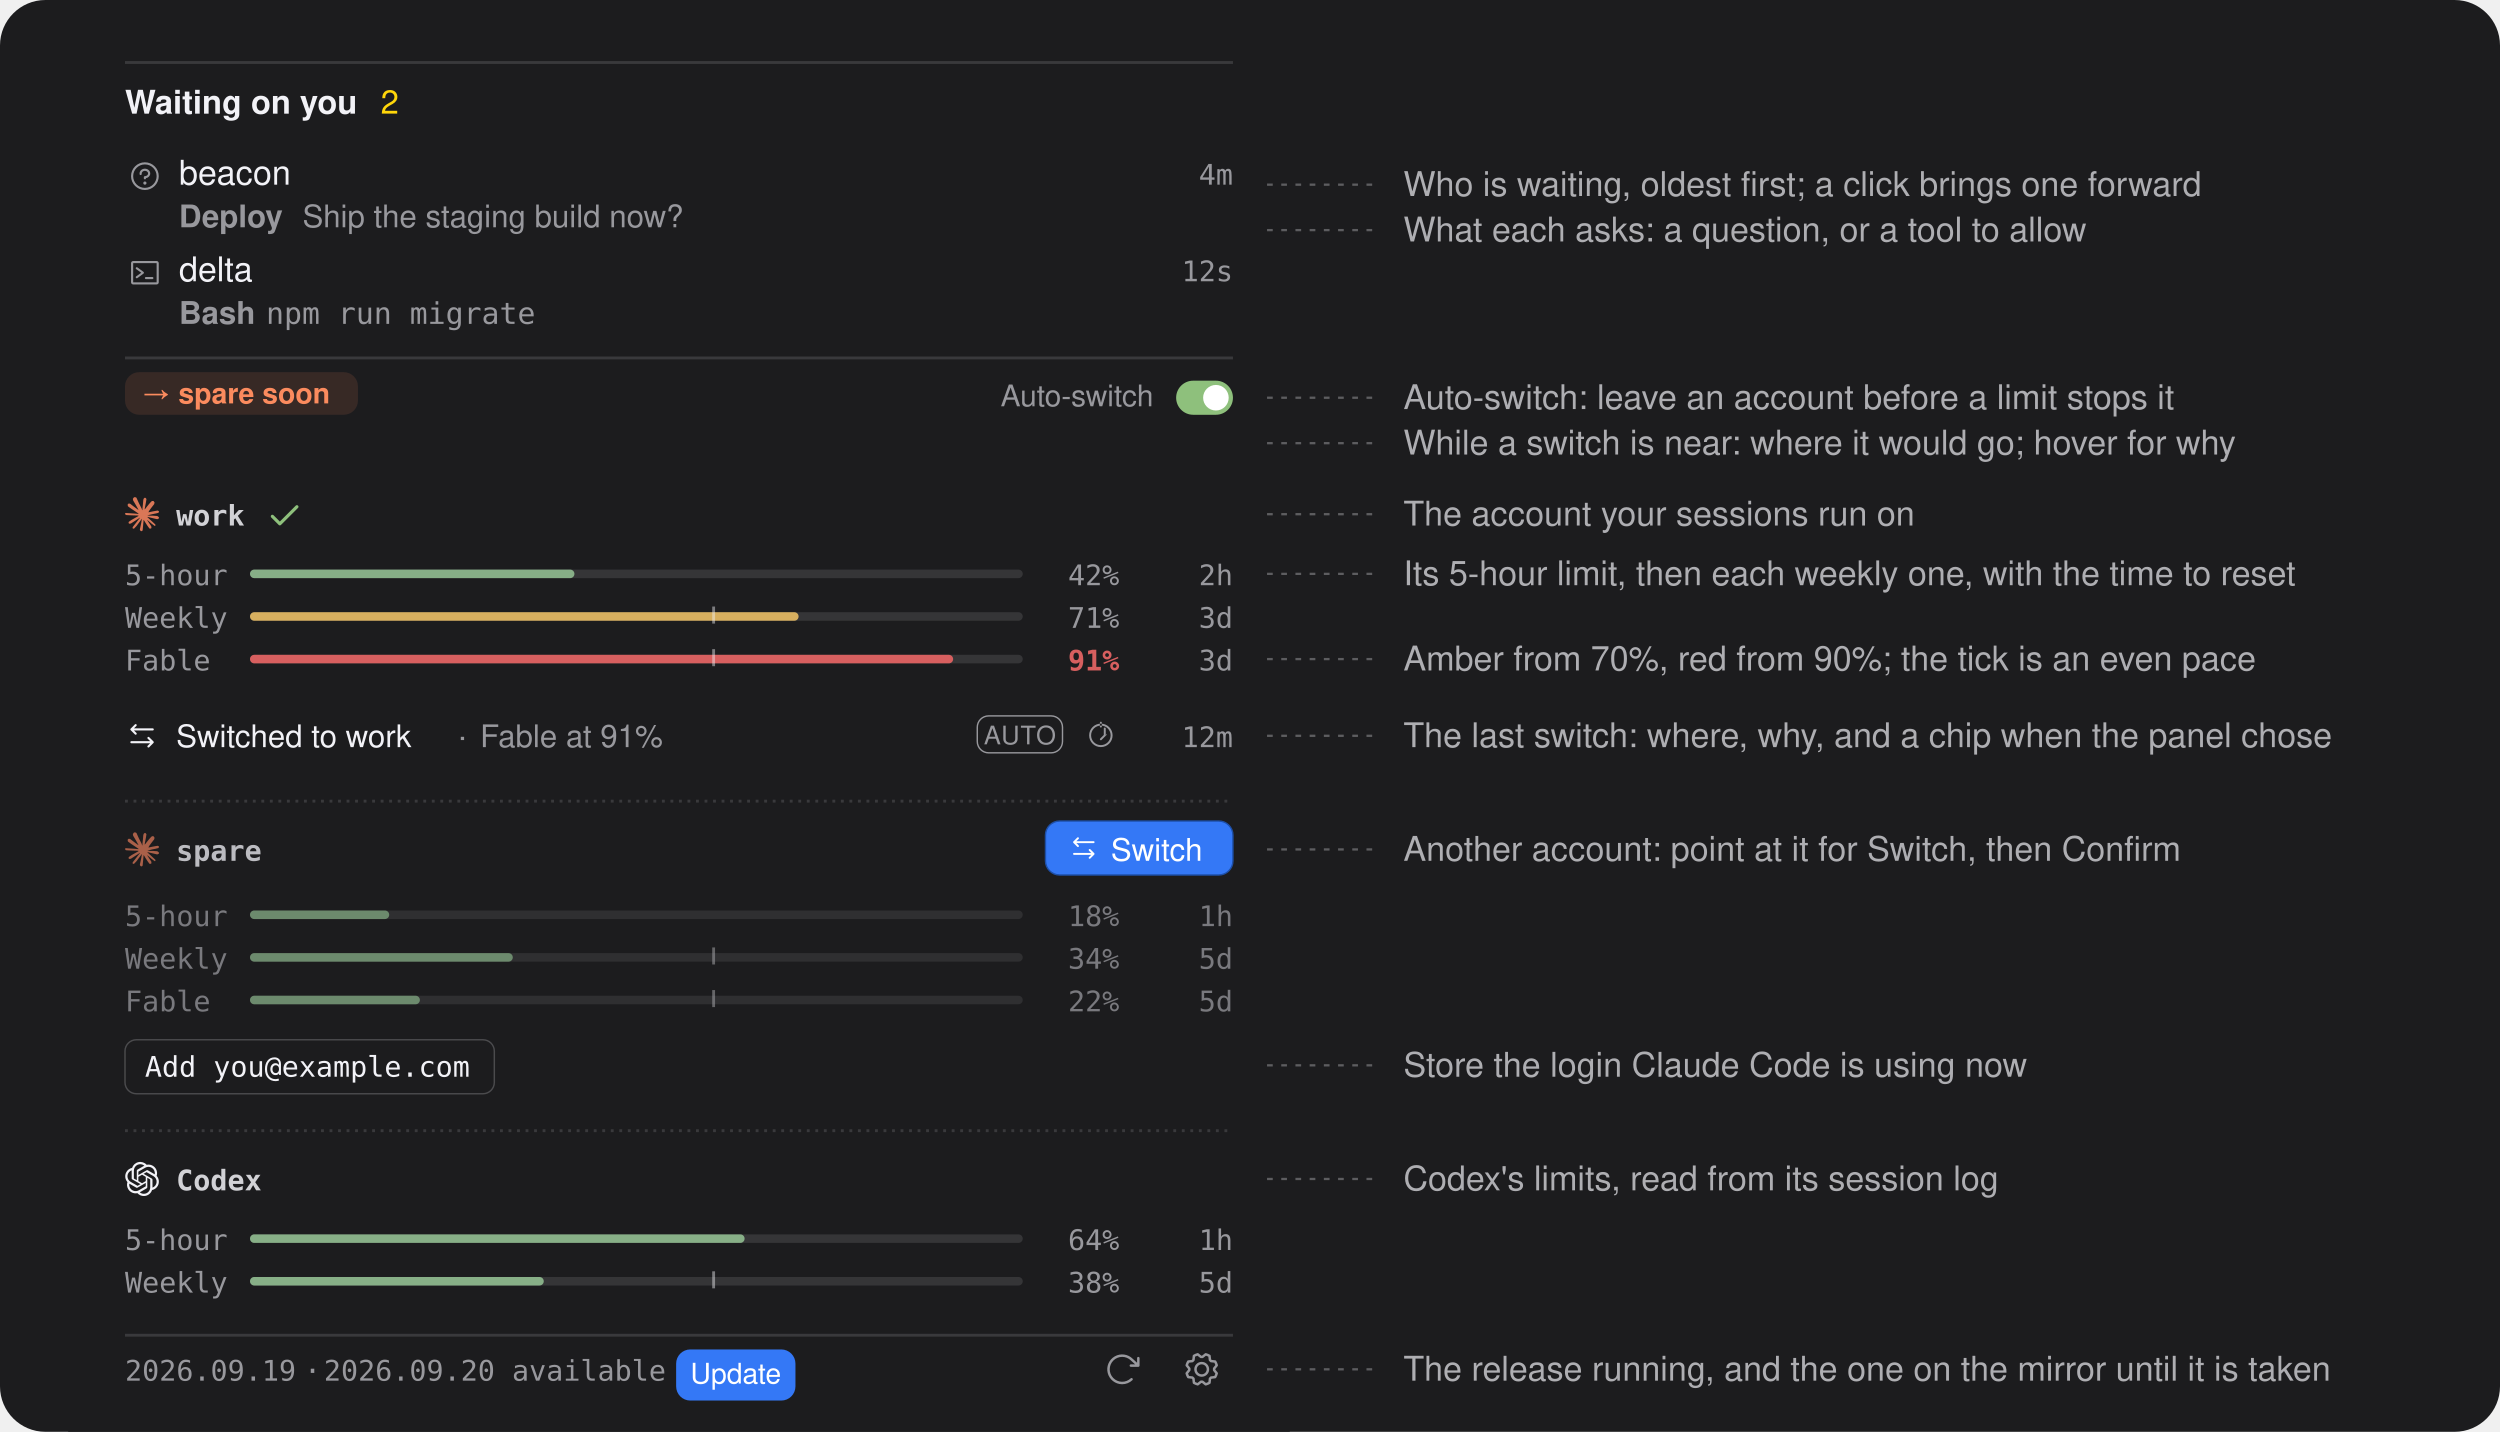
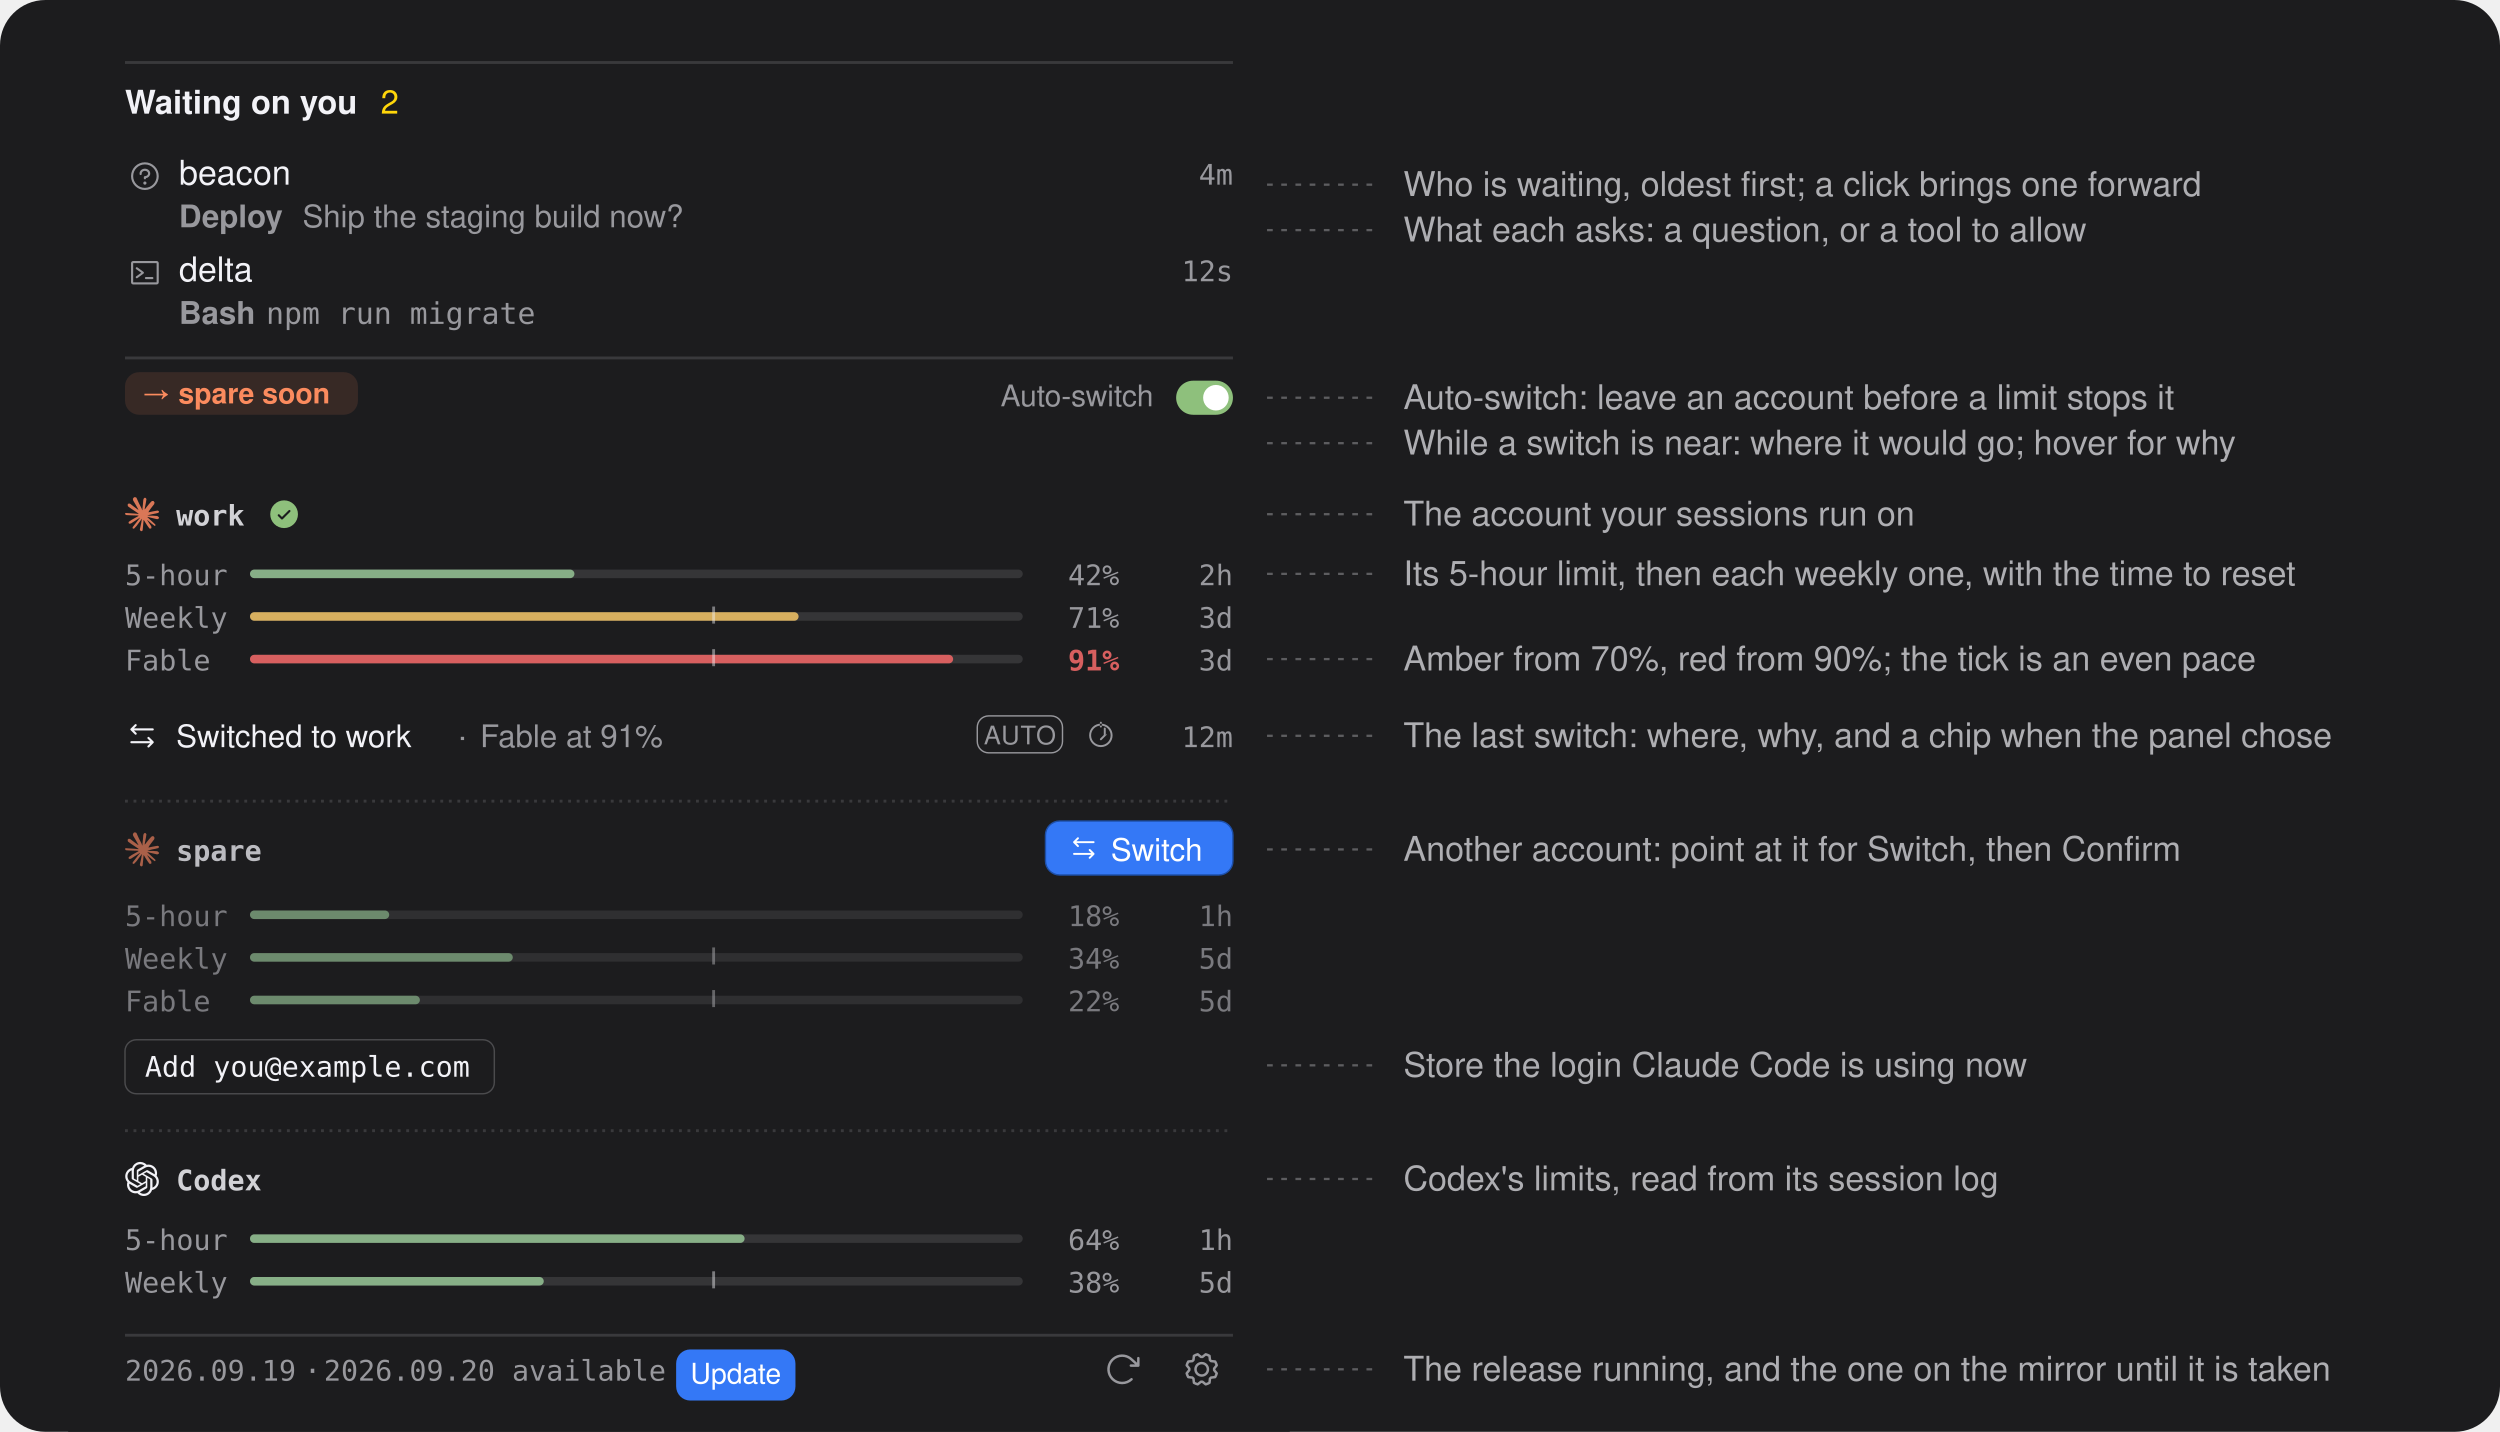
<svg xmlns="http://www.w3.org/2000/svg" viewBox="0 0 880 504" width="880" role="img" aria-label="The panel's foot: two sessions waiting, one on a question and one on a Bash command, the Auto-switch control, the active account's 5-hour, weekly and Fable meters, the last switch, a second account with its Switch button, Codex's own limits, and the bar with the release, reload and the gear">
  <rect width="880" height="504" rx="16" fill="#1c1c1e" />
  <rect x="24" y="0" width="430" height="504" fill="#1c1c1e" />
  <line x1="44" y1="22" x2="434" y2="22" stroke="#f2f2f7" opacity="0.14" />
  <text x="44" y="40" fill="#f2f2f7" font-size="11.5" font-weight="600" font-family="-apple-system, BlinkMacSystemFont, 'Segoe UI', Helvetica, Arial, sans-serif">Waiting on you</text>
  <text x="134" y="40" fill="#ffd60a" font-size="11.5" font-weight="500" font-family="-apple-system, BlinkMacSystemFont, 'Segoe UI', Helvetica, Arial, sans-serif">2</text>
  <g transform="translate(45,56) scale(0.0469)" fill="#98989d">
    <path d="M140,180a12,12,0,1,1-12-12A12,12,0,0,1,140,180ZM128,72c-22.06,0-40,16.15-40,36v4a8,8,0,0,0,16,0v-4c0-11,10.77-20,24-20s24,9,24,20-10.77,20-24,20a8,8,0,0,0-8,8v8a8,8,0,0,0,16,0v-.72c18.24-3.35,32-17.9,32-35.28C168,88.15,150.06,72,128,72Zm104,56A104,104,0,1,1,128,24,104.11,104.11,0,0,1,232,128Zm-16,0a88,88,0,1,0-88,88A88.1,88.1,0,0,0,216,128Z" />
  </g>
  <text x="63" y="65" fill="#f2f2f7" font-size="12" font-weight="500" font-family="-apple-system, BlinkMacSystemFont, 'Segoe UI', Helvetica, Arial, sans-serif">beacon</text>
  <text x="434" y="65" fill="#98989d" font-size="10" font-weight="400" font-family="ui-monospace, 'SF Mono', Menlo, Consolas, 'DejaVu Sans Mono', monospace" text-anchor="end">4m</text>
  <text x="63" y="80" fill="#98989d" font-size="11" font-weight="600" font-family="-apple-system, BlinkMacSystemFont, 'Segoe UI', Helvetica, Arial, sans-serif">Deploy</text>
  <text x="106.478" y="80" fill="#98989d" font-size="11" font-weight="400" font-family="-apple-system, BlinkMacSystemFont, 'Segoe UI', Helvetica, Arial, sans-serif">Ship the staging build now?</text>
  <g transform="translate(45,90) scale(0.0469)" fill="#98989d">
    <path d="M117.31,134.63,72,168a8,8,0,0,1-9.6-12.8L100.83,128,62.4,100.8a8,8,0,1,1,9.6-12.8l45.31,33.37a8,8,0,0,1,0,13.26ZM216,40H40A16,16,0,0,0,24,56V200a16,16,0,0,0,16,16H216a16,16,0,0,0,16-16V56A16,16,0,0,0,216,40Zm0,160H40V56H216V200Zm-80-24h48a8,8,0,0,0,0-16H136a8,8,0,0,0,0,16Z" />
  </g>
  <text x="63" y="99" fill="#f2f2f7" font-size="12" font-weight="500" font-family="-apple-system, BlinkMacSystemFont, 'Segoe UI', Helvetica, Arial, sans-serif">delta</text>
  <text x="434" y="99" fill="#98989d" font-size="10" font-weight="400" font-family="ui-monospace, 'SF Mono', Menlo, Consolas, 'DejaVu Sans Mono', monospace" text-anchor="end">12s</text>
  <text x="63" y="114" fill="#98989d" font-size="11" font-weight="600" font-family="-apple-system, BlinkMacSystemFont, 'Segoe UI', Helvetica, Arial, sans-serif">Bash</text>
  <text x="93.652" y="114" fill="#98989d" font-size="10.5" font-weight="400" font-family="ui-monospace, 'SF Mono', Menlo, Consolas, 'DejaVu Sans Mono', monospace">npm run migrate</text>
  <line x1="44" y1="126" x2="434" y2="126" stroke="#f2f2f7" opacity="0.14" />
  <text x="406" y="143" fill="#98989d" font-size="10.5" font-weight="400" font-family="-apple-system, BlinkMacSystemFont, 'Segoe UI', Helvetica, Arial, sans-serif" text-anchor="end">Auto-switch</text>
  <rect x="414" y="134" width="20" height="12" rx="6.0" fill="#8ec07c" opacity="1" />
  <circle cx="428.0" cy="140.0" r="4.5" fill="#ffffff" />
  <rect x="44" y="131" width="82" height="15" rx="5" fill="#fb8b5e" fill-opacity="0.12" />
  <text x="50" y="142" fill="#fb8b5e" font-size="10" font-weight="600" font-family="-apple-system, BlinkMacSystemFont, 'Segoe UI', Helvetica, Arial, sans-serif">→ spare soon</text>
  <g transform="translate(44,175) scale(0.5)" fill="#d97757">
    <path d="m4.714 15.956 4.717-2.647.079-.231-.079-.128h-.231l-.789-.049-2.696-.073-2.337-.097-2.265-.121-.571-.121-.534-.704.055-.352.48-.322.686.061 1.518.103 2.277.158 1.651.097 2.447.255h.389l.055-.158-.134-.097-.103-.097L6.973 9.836l-2.55-1.688-1.336-.971-.723-.492-.364-.461-.158-1.008.656-.723.88.061.225.061.892.686 1.906 1.475 2.489 1.834.364.303.146-.103.018-.073-.164-.273-1.354-2.447-1.445-2.489-.643-1.032-.17-.619c-.061-.255-.103-.467-.103-.729L6.287.134 6.7 0l.996.134.419.364.619 1.415 1.002 2.228 1.554 3.03.455.898.243.832.091.255h.158v-.146l.128-1.706.237-2.095.231-2.696.079-.759.376-.911.747-.492.583.279.48.686-.067.443-.285 1.852-.559 2.902-.364 1.943h.212l.243-.243.984-1.305 1.651-2.064.729-.82.85-.905.546-.431h1.032l.759 1.129-.34 1.166-1.062 1.348-.88 1.141-1.263 1.7-.789 1.36.073.109.188-.018 2.853-.607 1.542-.279 1.84-.316.832.389.091.395-.328.807-1.967.486-2.307.461-3.436.814-.043.03.049.061 1.548.146.662.036h1.621l3.018.225.789.522.474.638-.079.486-1.214.619-1.639-.389-3.825-.911-1.311-.328h-.182v.109l1.093 1.069 2.003 1.809 2.507 2.331.128.577-.322.455-.34-.049-2.204-1.657-.85-.747-1.925-1.621h-.128v.17l.443.65 2.344 3.521.121 1.081-.17.352-.607.212-.668-.121-1.372-1.925L14.38 17.959l-1.141-1.943-.14.079-.674 7.255-.316.37-.729.279-.607-.461-.322-.747.322-1.475.389-1.925.316-1.53.285-1.9.17-.631-.012-.043-.14.018-1.433 1.967-2.18 2.945-1.724 1.846-.413.164-.716-.37.067-.662.401-.589 2.386-3.036 1.439-1.882.929-1.087-.006-.158h-.055l-6.338 4.116-1.129.146-.486-.455.061-.747.231-.243 1.906-1.311Z" />
  </g>
  <text x="62" y="185" fill="#f2f2f7" font-size="10" font-weight="600" font-family="ui-monospace, 'SF Mono', Menlo, Consolas, 'DejaVu Sans Mono', monospace" opacity="0.85">work</text>
  <g transform="translate(94,175) scale(0.0469)" fill="#8ec07c">
-     <path d="M232.49,80.49l-128,128a12,12,0,0,1-17,0l-56-56a12,12,0,1,1,17-17L96,183,215.51,63.51a12,12,0,0,1,17,17Z" />
+     <path d="M128,24A104,104,0,1,0,232,128,104.11,104.11,0,0,0,128,24Zm45.66,85.66-56,56a8,8,0,0,1-11.32,0l-24-24a8,8,0,0,1,11.32-11.32L112,148.69l50.34-50.35a8,8,0,0,1,11.32,11.32Z" />
  </g>
  <g opacity="1">
    <text x="44" y="206" fill="#98989d" font-size="10" font-weight="400" font-family="ui-monospace, 'SF Mono', Menlo, Consolas, 'DejaVu Sans Mono', monospace">5-hour</text>
    <rect x="88" y="200.5" width="272" height="3" rx="1.5" fill="#f2f2f7" opacity="0.12" />
    <rect x="88" y="200.5" width="114.2" height="3" rx="1.5" fill="#87af87" />
    <text x="394" y="206" fill="#98989d" font-size="10" font-weight="400" font-family="ui-monospace, 'SF Mono', Menlo, Consolas, 'DejaVu Sans Mono', monospace" text-anchor="end">42%</text>
    <text x="434" y="206" fill="#98989d" font-size="10" font-weight="400" font-family="ui-monospace, 'SF Mono', Menlo, Consolas, 'DejaVu Sans Mono', monospace" text-anchor="end">2h</text>
  </g>
  <g opacity="1">
    <text x="44" y="221" fill="#98989d" font-size="10" font-weight="400" font-family="ui-monospace, 'SF Mono', Menlo, Consolas, 'DejaVu Sans Mono', monospace">Weekly</text>
    <rect x="88" y="215.5" width="272" height="3" rx="1.5" fill="#f2f2f7" opacity="0.12" />
    <rect x="88" y="215.5" width="193.1" height="3" rx="1.5" fill="#d7af5f" />
    <rect x="250.7" y="213.5" width="1" height="6" fill="#f2f2f7" opacity="0.45" />
    <text x="394" y="221" fill="#98989d" font-size="10" font-weight="400" font-family="ui-monospace, 'SF Mono', Menlo, Consolas, 'DejaVu Sans Mono', monospace" text-anchor="end">71%</text>
    <text x="434" y="221" fill="#98989d" font-size="10" font-weight="400" font-family="ui-monospace, 'SF Mono', Menlo, Consolas, 'DejaVu Sans Mono', monospace" text-anchor="end">3d</text>
  </g>
  <g opacity="1">
    <text x="44" y="236" fill="#98989d" font-size="10" font-weight="400" font-family="ui-monospace, 'SF Mono', Menlo, Consolas, 'DejaVu Sans Mono', monospace">Fable</text>
    <rect x="88" y="230.5" width="272" height="3" rx="1.5" fill="#f2f2f7" opacity="0.12" />
    <rect x="88" y="230.5" width="247.5" height="3" rx="1.5" fill="#d75f5f" />
    <rect x="250.7" y="228.5" width="1" height="6" fill="#f2f2f7" opacity="0.45" />
    <text x="394" y="236" fill="#d75f5f" font-size="10" font-weight="600" font-family="ui-monospace, 'SF Mono', Menlo, Consolas, 'DejaVu Sans Mono', monospace" text-anchor="end">91%</text>
    <text x="434" y="236" fill="#98989d" font-size="10" font-weight="400" font-family="ui-monospace, 'SF Mono', Menlo, Consolas, 'DejaVu Sans Mono', monospace" text-anchor="end">3d</text>
  </g>
  <g transform="translate(44,253) scale(0.0469)" fill="#f2f2f7">
    <path d="M213.66,181.66l-32,32a8,8,0,0,1-11.32-11.32L188.69,184H48a8,8,0,0,1,0-16H188.69l-18.35-18.34a8,8,0,0,1,11.32-11.32l32,32A8,8,0,0,1,213.66,181.66Zm-139.32-64a8,8,0,0,0,11.32-11.32L67.31,88H208a8,8,0,0,0,0-16H67.31L85.66,53.66A8,8,0,0,0,74.34,42.34l-32,32a8,8,0,0,0,0,11.32Z" />
  </g>
  <text x="62" y="263" fill="#f2f2f7" font-size="11" font-weight="400" font-family="-apple-system, BlinkMacSystemFont, 'Segoe UI', Helvetica, Arial, sans-serif">Switched to work</text>
  <text x="161" y="263" fill="#98989d" font-size="11" font-weight="400" font-family="-apple-system, BlinkMacSystemFont, 'Segoe UI', Helvetica, Arial, sans-serif">·</text>
  <text x="169" y="263" fill="#98989d" font-size="11" font-weight="400" font-family="-apple-system, BlinkMacSystemFont, 'Segoe UI', Helvetica, Arial, sans-serif">Fable at 91%</text>
  <rect x="344" y="252" width="30" height="13" rx="4" fill="none" stroke="#98989d" stroke-width="0.5" />
  <text x="359" y="262" fill="#98989d" font-size="9" letter-spacing="0.4" text-anchor="middle" font-family="-apple-system, BlinkMacSystemFont, 'Segoe UI', Helvetica, Arial, sans-serif">AUTO</text>
  <g transform="translate(382,253) scale(0.043)" fill="#98989d">
    <path d="M128,40a96,96,0,1,0,96,96A96.11,96.11,0,0,0,128,40Zm0,176a80,80,0,1,1,80-80A80.09,80.09,0,0,1,128,216Zm45.66-93.66a8,8,0,0,1,0,11.32l-40,40a8,8,0,0,1-11.32-11.32L152,132.69V80a8,8,0,0,1,16,0v58.34ZM128,72a8,8,0,0,1-8-8V32a8,8,0,0,1,16,0V64A8,8,0,0,1,128,72Z" />
  </g>
  <text x="434" y="263" fill="#98989d" font-size="10" font-weight="400" font-family="ui-monospace, 'SF Mono', Menlo, Consolas, 'DejaVu Sans Mono', monospace" text-anchor="end">12m</text>
  <line x1="44" y1="282" x2="434" y2="282" stroke="#f2f2f7" opacity="0.14" stroke-dasharray="1 2" />
  <g opacity="0.75">
    <g transform="translate(44,293) scale(0.5)" fill="#d97757">
      <path d="m4.714 15.956 4.717-2.647.079-.231-.079-.128h-.231l-.789-.049-2.696-.073-2.337-.097-2.265-.121-.571-.121-.534-.704.055-.352.48-.322.686.061 1.518.103 2.277.158 1.651.097 2.447.255h.389l.055-.158-.134-.097-.103-.097L6.973 9.836l-2.55-1.688-1.336-.971-.723-.492-.364-.461-.158-1.008.656-.723.88.061.225.061.892.686 1.906 1.475 2.489 1.834.364.303.146-.103.018-.073-.164-.273-1.354-2.447-1.445-2.489-.643-1.032-.17-.619c-.061-.255-.103-.467-.103-.729L6.287.134 6.7 0l.996.134.419.364.619 1.415 1.002 2.228 1.554 3.03.455.898.243.832.091.255h.158v-.146l.128-1.706.237-2.095.231-2.696.079-.759.376-.911.747-.492.583.279.48.686-.067.443-.285 1.852-.559 2.902-.364 1.943h.212l.243-.243.984-1.305 1.651-2.064.729-.82.85-.905.546-.431h1.032l.759 1.129-.34 1.166-1.062 1.348-.88 1.141-1.263 1.7-.789 1.36.073.109.188-.018 2.853-.607 1.542-.279 1.84-.316.832.389.091.395-.328.807-1.967.486-2.307.461-3.436.814-.043.03.049.061 1.548.146.662.036h1.621l3.018.225.789.522.474.638-.079.486-1.214.619-1.639-.389-3.825-.911-1.311-.328h-.182v.109l1.093 1.069 2.003 1.809 2.507 2.331.128.577-.322.455-.34-.049-2.204-1.657-.85-.747-1.925-1.621h-.128v.17l.443.65 2.344 3.521.121 1.081-.17.352-.607.212-.668-.121-1.372-1.925L14.38 17.959l-1.141-1.943-.14.079-.674 7.255-.316.37-.729.279-.607-.461-.322-.747.322-1.475.389-1.925.316-1.53.285-1.9.17-.631-.012-.043-.14.018-1.433 1.967-2.18 2.945-1.724 1.846-.413.164-.716-.37.067-.662.401-.589 2.386-3.036 1.439-1.882.929-1.087-.006-.158h-.055l-6.338 4.116-1.129.146-.486-.455.061-.747.231-.243 1.906-1.311Z" />
    </g>
    <text x="62" y="303" fill="#f2f2f7" font-size="10" font-weight="600" font-family="ui-monospace, 'SF Mono', Menlo, Consolas, 'DejaVu Sans Mono', monospace">spare</text>
  </g>
  <rect x="368" y="289" width="66" height="19" rx="5" fill="#3478f6" stroke="#1d4fa8" stroke-width="0.5" />
  <g transform="translate(376,293) scale(0.043)" fill="#ffffff">
    <path d="M213.66,181.66l-32,32a8,8,0,0,1-11.32-11.32L188.69,184H48a8,8,0,0,1,0-16H188.69l-18.35-18.34a8,8,0,0,1,11.32-11.32l32,32A8,8,0,0,1,213.66,181.66Zm-139.32-64a8,8,0,0,0,11.32-11.32L67.31,88H208a8,8,0,0,0,0-16H67.31L85.66,53.66A8,8,0,0,0,74.34,42.34l-32,32a8,8,0,0,0,0,11.32Z" />
  </g>
  <text x="391" y="303" fill="#ffffff" font-size="11" font-weight="500" font-family="-apple-system, BlinkMacSystemFont, 'Segoe UI', Helvetica, Arial, sans-serif">Switch</text>
  <g opacity="0.75">
    <text x="44" y="326" fill="#98989d" font-size="10" font-weight="400" font-family="ui-monospace, 'SF Mono', Menlo, Consolas, 'DejaVu Sans Mono', monospace">5-hour</text>
    <rect x="88" y="320.5" width="272" height="3" rx="1.5" fill="#f2f2f7" opacity="0.12" />
    <rect x="88" y="320.5" width="49.0" height="3" rx="1.5" fill="#87af87" />
    <text x="394" y="326" fill="#98989d" font-size="10" font-weight="400" font-family="ui-monospace, 'SF Mono', Menlo, Consolas, 'DejaVu Sans Mono', monospace" text-anchor="end">18%</text>
    <text x="434" y="326" fill="#98989d" font-size="10" font-weight="400" font-family="ui-monospace, 'SF Mono', Menlo, Consolas, 'DejaVu Sans Mono', monospace" text-anchor="end">1h</text>
  </g>
  <g opacity="0.75">
    <text x="44" y="341" fill="#98989d" font-size="10" font-weight="400" font-family="ui-monospace, 'SF Mono', Menlo, Consolas, 'DejaVu Sans Mono', monospace">Weekly</text>
    <rect x="88" y="335.5" width="272" height="3" rx="1.5" fill="#f2f2f7" opacity="0.12" />
    <rect x="88" y="335.5" width="92.5" height="3" rx="1.5" fill="#87af87" />
    <rect x="250.7" y="333.5" width="1" height="6" fill="#f2f2f7" opacity="0.45" />
    <text x="394" y="341" fill="#98989d" font-size="10" font-weight="400" font-family="ui-monospace, 'SF Mono', Menlo, Consolas, 'DejaVu Sans Mono', monospace" text-anchor="end">34%</text>
    <text x="434" y="341" fill="#98989d" font-size="10" font-weight="400" font-family="ui-monospace, 'SF Mono', Menlo, Consolas, 'DejaVu Sans Mono', monospace" text-anchor="end">5d</text>
  </g>
  <g opacity="0.75">
    <text x="44" y="356" fill="#98989d" font-size="10" font-weight="400" font-family="ui-monospace, 'SF Mono', Menlo, Consolas, 'DejaVu Sans Mono', monospace">Fable</text>
    <rect x="88" y="350.5" width="272" height="3" rx="1.5" fill="#f2f2f7" opacity="0.12" />
    <rect x="88" y="350.5" width="59.8" height="3" rx="1.5" fill="#87af87" />
    <rect x="250.7" y="348.5" width="1" height="6" fill="#f2f2f7" opacity="0.45" />
    <text x="394" y="356" fill="#98989d" font-size="10" font-weight="400" font-family="ui-monospace, 'SF Mono', Menlo, Consolas, 'DejaVu Sans Mono', monospace" text-anchor="end">22%</text>
    <text x="434" y="356" fill="#98989d" font-size="10" font-weight="400" font-family="ui-monospace, 'SF Mono', Menlo, Consolas, 'DejaVu Sans Mono', monospace" text-anchor="end">5d</text>
  </g>
  <rect x="44" y="366" width="130" height="19" rx="4" fill="none" stroke="#f2f2f7" opacity="0.22" stroke-width="0.5" />
  <text x="51" y="379" fill="#f2f2f7" font-size="10" font-weight="400" font-family="ui-monospace, 'SF Mono', Menlo, Consolas, 'DejaVu Sans Mono', monospace">Add you@example.com</text>
  <line x1="44" y1="398" x2="434" y2="398" stroke="#f2f2f7" opacity="0.14" stroke-dasharray="1 2" />
  <g transform="translate(44,409) scale(0.5)" fill="#f2f2f7">
    <path d="M22.282 9.821a5.985 5.985 0 0 0-.516-4.911 6.046 6.046 0 0 0-6.51-2.9A6.065 6.065 0 0 0 4.981 4.182a5.985 5.985 0 0 0-3.998 2.9 6.046 6.046 0 0 0 .743 7.097 5.98 5.98 0 0 0 .511 4.911 6.051 6.051 0 0 0 6.515 2.9A5.985 5.985 0 0 0 13.26 24a6.056 6.056 0 0 0 5.772-4.206 5.989 5.989 0 0 0 3.998-2.9 6.056 6.056 0 0 0-.748-7.073zm-9.022 12.608a4.476 4.476 0 0 1-2.876-1.041l.142-.08 4.778-2.758a.795.795 0 0 0 .393-.681v-6.737l2.02 1.169a.071.071 0 0 1 .038.052v5.583a4.504 4.504 0 0 1-4.495 4.494zm-9.661-4.125a4.471 4.471 0 0 1-.535-3.014l.142.085 4.783 2.758a.771.771 0 0 0 .781 0l5.843-3.369v2.332a.08.08 0 0 1-.033.061L9.74 19.95a4.499 4.499 0 0 1-6.141-1.646zM2.341 7.896a4.485 4.485 0 0 1 2.365-1.973V11.6a.766.766 0 0 0 .388.676l5.814 3.354-2.02 1.169a.076.076 0 0 1-.071 0l-4.83-2.787A4.504 4.504 0 0 1 2.341 7.872zm16.596 3.856L13.104 8.364 15.119 7.2a.076.076 0 0 1 .071 0l4.83 2.791a4.494 4.494 0 0 1-.676 8.104v-5.677a.79.79 0 0 0-.407-.667zm2.011-3.023l-.142-.085-4.774-2.782a.776.776 0 0 0-.785 0L9.409 9.23V6.897a.066.066 0 0 1 .028-.061l4.83-2.787a4.499 4.499 0 0 1 6.68 4.66zM8.306 12.863l-2.02-1.164a.08.08 0 0 1-.038-.057V6.074a4.499 4.499 0 0 1 7.376-3.454l-.142.081L8.704 5.459a.795.795 0 0 0-.393.681zm1.098-2.365l2.602-1.5 2.607 1.5v2.999l-2.597 1.5-2.607-1.5Z" />
  </g>
  <text x="62" y="419" fill="#f2f2f7" font-size="10" font-weight="600" font-family="ui-monospace, 'SF Mono', Menlo, Consolas, 'DejaVu Sans Mono', monospace" opacity="0.85">Codex</text>
  <g opacity="1">
    <text x="44" y="440" fill="#98989d" font-size="10" font-weight="400" font-family="ui-monospace, 'SF Mono', Menlo, Consolas, 'DejaVu Sans Mono', monospace">5-hour</text>
    <rect x="88" y="434.5" width="272" height="3" rx="1.5" fill="#f2f2f7" opacity="0.12" />
    <rect x="88" y="434.5" width="174.1" height="3" rx="1.5" fill="#87af87" />
    <text x="394" y="440" fill="#98989d" font-size="10" font-weight="400" font-family="ui-monospace, 'SF Mono', Menlo, Consolas, 'DejaVu Sans Mono', monospace" text-anchor="end">64%</text>
    <text x="434" y="440" fill="#98989d" font-size="10" font-weight="400" font-family="ui-monospace, 'SF Mono', Menlo, Consolas, 'DejaVu Sans Mono', monospace" text-anchor="end">1h</text>
  </g>
  <g opacity="1">
    <text x="44" y="455" fill="#98989d" font-size="10" font-weight="400" font-family="ui-monospace, 'SF Mono', Menlo, Consolas, 'DejaVu Sans Mono', monospace">Weekly</text>
    <rect x="88" y="449.5" width="272" height="3" rx="1.5" fill="#f2f2f7" opacity="0.12" />
    <rect x="88" y="449.5" width="103.4" height="3" rx="1.5" fill="#87af87" />
    <rect x="250.7" y="447.5" width="1" height="6" fill="#f2f2f7" opacity="0.45" />
    <text x="394" y="455" fill="#98989d" font-size="10" font-weight="400" font-family="ui-monospace, 'SF Mono', Menlo, Consolas, 'DejaVu Sans Mono', monospace" text-anchor="end">38%</text>
    <text x="434" y="455" fill="#98989d" font-size="10" font-weight="400" font-family="ui-monospace, 'SF Mono', Menlo, Consolas, 'DejaVu Sans Mono', monospace" text-anchor="end">5d</text>
  </g>
  <line x1="44" y1="470" x2="434" y2="470" stroke="#f2f2f7" opacity="0.14" />
  <text x="44" y="486" fill="#98989d" font-size="10" font-weight="400" font-family="ui-monospace, 'SF Mono', Menlo, Consolas, 'DejaVu Sans Mono', monospace">2026.09.19</text>
  <text x="107" y="486" fill="#98989d" font-size="10" font-weight="400" font-family="ui-monospace, 'SF Mono', Menlo, Consolas, 'DejaVu Sans Mono', monospace">·</text>
  <text x="114" y="486" fill="#98989d" font-size="10" font-weight="400" font-family="ui-monospace, 'SF Mono', Menlo, Consolas, 'DejaVu Sans Mono', monospace">2026.09.20 available</text>
  <rect x="238" y="475" width="42" height="18" rx="5" fill="#3478f6" />
  <text x="259" y="487" fill="#ffffff" font-size="10" font-weight="500" font-family="-apple-system, BlinkMacSystemFont, 'Segoe UI', Helvetica, Arial, sans-serif" text-anchor="middle">Update</text>
  <g transform="translate(388,475) scale(0.0547)" fill="#98989d">
    <path d="M240,56v48a8,8,0,0,1-8,8H184a8,8,0,0,1,0-16H211.4L184.81,71.64l-.25-.24a80,80,0,1,0-1.67,114.78,8,8,0,0,1,11,11.63A95.44,95.44,0,0,1,128,224h-1.32A96,96,0,1,1,195.75,60L224,85.8V56a8,8,0,1,1,16,0Z" />
  </g>
  <g transform="translate(416,475) scale(0.0547)" fill="#98989d">
    <path d="M128,80a48,48,0,1,0,48,48A48.05,48.05,0,0,0,128,80Zm0,80a32,32,0,1,1,32-32A32,32,0,0,1,128,160Zm88-29.84q.06-2.16,0-4.32l14.92-18.64a8,8,0,0,0,1.48-7.06,107.21,107.21,0,0,0-10.88-26.25,8,8,0,0,0-6-3.93l-23.72-2.64q-1.48-1.56-3-3L186,40.54a8,8,0,0,0-3.94-6,107.71,107.71,0,0,0-26.25-10.87,8,8,0,0,0-7.06,1.49L130.16,40Q128,40,125.84,40L107.2,25.11a8,8,0,0,0-7.06-1.48A107.6,107.6,0,0,0,73.89,34.51a8,8,0,0,0-3.93,6L67.32,64.27q-1.56,1.49-3,3L40.54,70a8,8,0,0,0-6,3.94,107.71,107.71,0,0,0-10.87,26.25,8,8,0,0,0,1.49,7.06L40,125.84Q40,128,40,130.16L25.11,148.8a8,8,0,0,0-1.48,7.06,107.21,107.21,0,0,0,10.88,26.25,8,8,0,0,0,6,3.93l23.72,2.64q1.49,1.56,3,3L70,215.46a8,8,0,0,0,3.94,6,107.71,107.71,0,0,0,26.25,10.87,8,8,0,0,0,7.06-1.49L125.84,216q2.16.06,4.32,0l18.64,14.92a8,8,0,0,0,7.06,1.48,107.21,107.21,0,0,0,26.25-10.88,8,8,0,0,0,3.93-6l2.64-23.72q1.56-1.48,3-3L215.46,186a8,8,0,0,0,6-3.94,107.71,107.71,0,0,0,10.87-26.25,8,8,0,0,0-1.49-7.06Zm-16.1-6.5a73.93,73.93,0,0,1,0,8.68,8,8,0,0,0,1.74,5.48l14.19,17.73a91.57,91.57,0,0,1-6.23,15L187,173.11a8,8,0,0,0-5.1,2.64,74.11,74.11,0,0,1-6.14,6.14,8,8,0,0,0-2.64,5.1l-2.51,22.58a91.32,91.32,0,0,1-15,6.23l-17.74-14.19a8,8,0,0,0-5-1.75h-.48a73.93,73.93,0,0,1-8.68,0,8,8,0,0,0-5.48,1.74L100.45,215.8a91.57,91.57,0,0,1-15-6.23L82.89,187a8,8,0,0,0-2.64-5.1,74.11,74.11,0,0,1-6.14-6.14,8,8,0,0,0-5.1-2.64L46.43,170.6a91.32,91.32,0,0,1-6.23-15l14.19-17.74a8,8,0,0,0,1.74-5.48,73.93,73.93,0,0,1,0-8.68,8,8,0,0,0-1.74-5.48L40.2,100.45a91.57,91.57,0,0,1,6.23-15L69,82.89a8,8,0,0,0,5.1-2.64,74.11,74.11,0,0,1,6.14-6.14A8,8,0,0,0,82.89,69L85.4,46.43a91.32,91.32,0,0,1,15-6.23l17.74,14.19a8,8,0,0,0,5.48,1.74,73.93,73.93,0,0,1,8.68,0,8,8,0,0,0,5.48-1.74L155.55,40.2a91.57,91.57,0,0,1,15,6.23L173.11,69a8,8,0,0,0,2.64,5.1,74.11,74.11,0,0,1,6.14,6.14,8,8,0,0,0,5.1,2.64l22.58,2.51a91.32,91.32,0,0,1,6.23,15l-14.19,17.74A8,8,0,0,0,199.87,123.66Z" />
  </g>
  <line x1="446" y1="65" x2="486" y2="65" stroke="#aeaeb2" stroke-width="0.8" opacity="0.45" stroke-dasharray="2 3" />
  <text x="494" y="69" fill="#aeaeb2" font-size="12" font-weight="400" font-family="-apple-system, BlinkMacSystemFont, 'Segoe UI', Helvetica, Arial, sans-serif">Who is waiting, oldest first; a click brings one forward</text>
  <line x1="446" y1="81" x2="486" y2="81" stroke="#aeaeb2" stroke-width="0.8" opacity="0.45" stroke-dasharray="2 3" />
  <text x="494" y="85" fill="#aeaeb2" font-size="12" font-weight="400" font-family="-apple-system, BlinkMacSystemFont, 'Segoe UI', Helvetica, Arial, sans-serif">What each asks: a question, or a tool to allow</text>
  <line x1="446" y1="140" x2="486" y2="140" stroke="#aeaeb2" stroke-width="0.8" opacity="0.45" stroke-dasharray="2 3" />
  <text x="494" y="144" fill="#aeaeb2" font-size="12" font-weight="400" font-family="-apple-system, BlinkMacSystemFont, 'Segoe UI', Helvetica, Arial, sans-serif">Auto-switch: leave an account before a limit stops it</text>
  <line x1="446" y1="156" x2="486" y2="156" stroke="#aeaeb2" stroke-width="0.8" opacity="0.45" stroke-dasharray="2 3" />
  <text x="494" y="160" fill="#aeaeb2" font-size="12" font-weight="400" font-family="-apple-system, BlinkMacSystemFont, 'Segoe UI', Helvetica, Arial, sans-serif">While a switch is near: where it would go; hover for why</text>
  <line x1="446" y1="181" x2="486" y2="181" stroke="#aeaeb2" stroke-width="0.8" opacity="0.45" stroke-dasharray="2 3" />
  <text x="494" y="185" fill="#aeaeb2" font-size="12" font-weight="400" font-family="-apple-system, BlinkMacSystemFont, 'Segoe UI', Helvetica, Arial, sans-serif">The account your sessions run on</text>
  <line x1="446" y1="202" x2="486" y2="202" stroke="#aeaeb2" stroke-width="0.8" opacity="0.45" stroke-dasharray="2 3" />
  <text x="494" y="206" fill="#aeaeb2" font-size="12" font-weight="400" font-family="-apple-system, BlinkMacSystemFont, 'Segoe UI', Helvetica, Arial, sans-serif">Its 5-hour limit, then each weekly one, with the time to reset</text>
  <line x1="446" y1="232" x2="486" y2="232" stroke="#aeaeb2" stroke-width="0.8" opacity="0.45" stroke-dasharray="2 3" />
  <text x="494" y="236" fill="#aeaeb2" font-size="12" font-weight="400" font-family="-apple-system, BlinkMacSystemFont, 'Segoe UI', Helvetica, Arial, sans-serif">Amber from 70%, red from 90%; the tick is an even pace</text>
  <line x1="446" y1="259" x2="486" y2="259" stroke="#aeaeb2" stroke-width="0.8" opacity="0.45" stroke-dasharray="2 3" />
  <text x="494" y="263" fill="#aeaeb2" font-size="12" font-weight="400" font-family="-apple-system, BlinkMacSystemFont, 'Segoe UI', Helvetica, Arial, sans-serif">The last switch: where, why, and a chip when the panel chose</text>
  <line x1="446" y1="299" x2="486" y2="299" stroke="#aeaeb2" stroke-width="0.8" opacity="0.45" stroke-dasharray="2 3" />
  <text x="494" y="303" fill="#aeaeb2" font-size="12" font-weight="400" font-family="-apple-system, BlinkMacSystemFont, 'Segoe UI', Helvetica, Arial, sans-serif">Another account: point at it for Switch, then Confirm</text>
  <line x1="446" y1="375" x2="486" y2="375" stroke="#aeaeb2" stroke-width="0.8" opacity="0.45" stroke-dasharray="2 3" />
  <text x="494" y="379" fill="#aeaeb2" font-size="12" font-weight="400" font-family="-apple-system, BlinkMacSystemFont, 'Segoe UI', Helvetica, Arial, sans-serif">Store the login Claude Code is using now</text>
  <line x1="446" y1="415" x2="486" y2="415" stroke="#aeaeb2" stroke-width="0.8" opacity="0.45" stroke-dasharray="2 3" />
  <text x="494" y="419" fill="#aeaeb2" font-size="12" font-weight="400" font-family="-apple-system, BlinkMacSystemFont, 'Segoe UI', Helvetica, Arial, sans-serif">Codex's limits, read from its session log</text>
  <line x1="446" y1="482" x2="486" y2="482" stroke="#aeaeb2" stroke-width="0.8" opacity="0.45" stroke-dasharray="2 3" />
  <text x="494" y="486" fill="#aeaeb2" font-size="12" font-weight="400" font-family="-apple-system, BlinkMacSystemFont, 'Segoe UI', Helvetica, Arial, sans-serif">The release running, and the one on the mirror until it is taken</text>
</svg>
